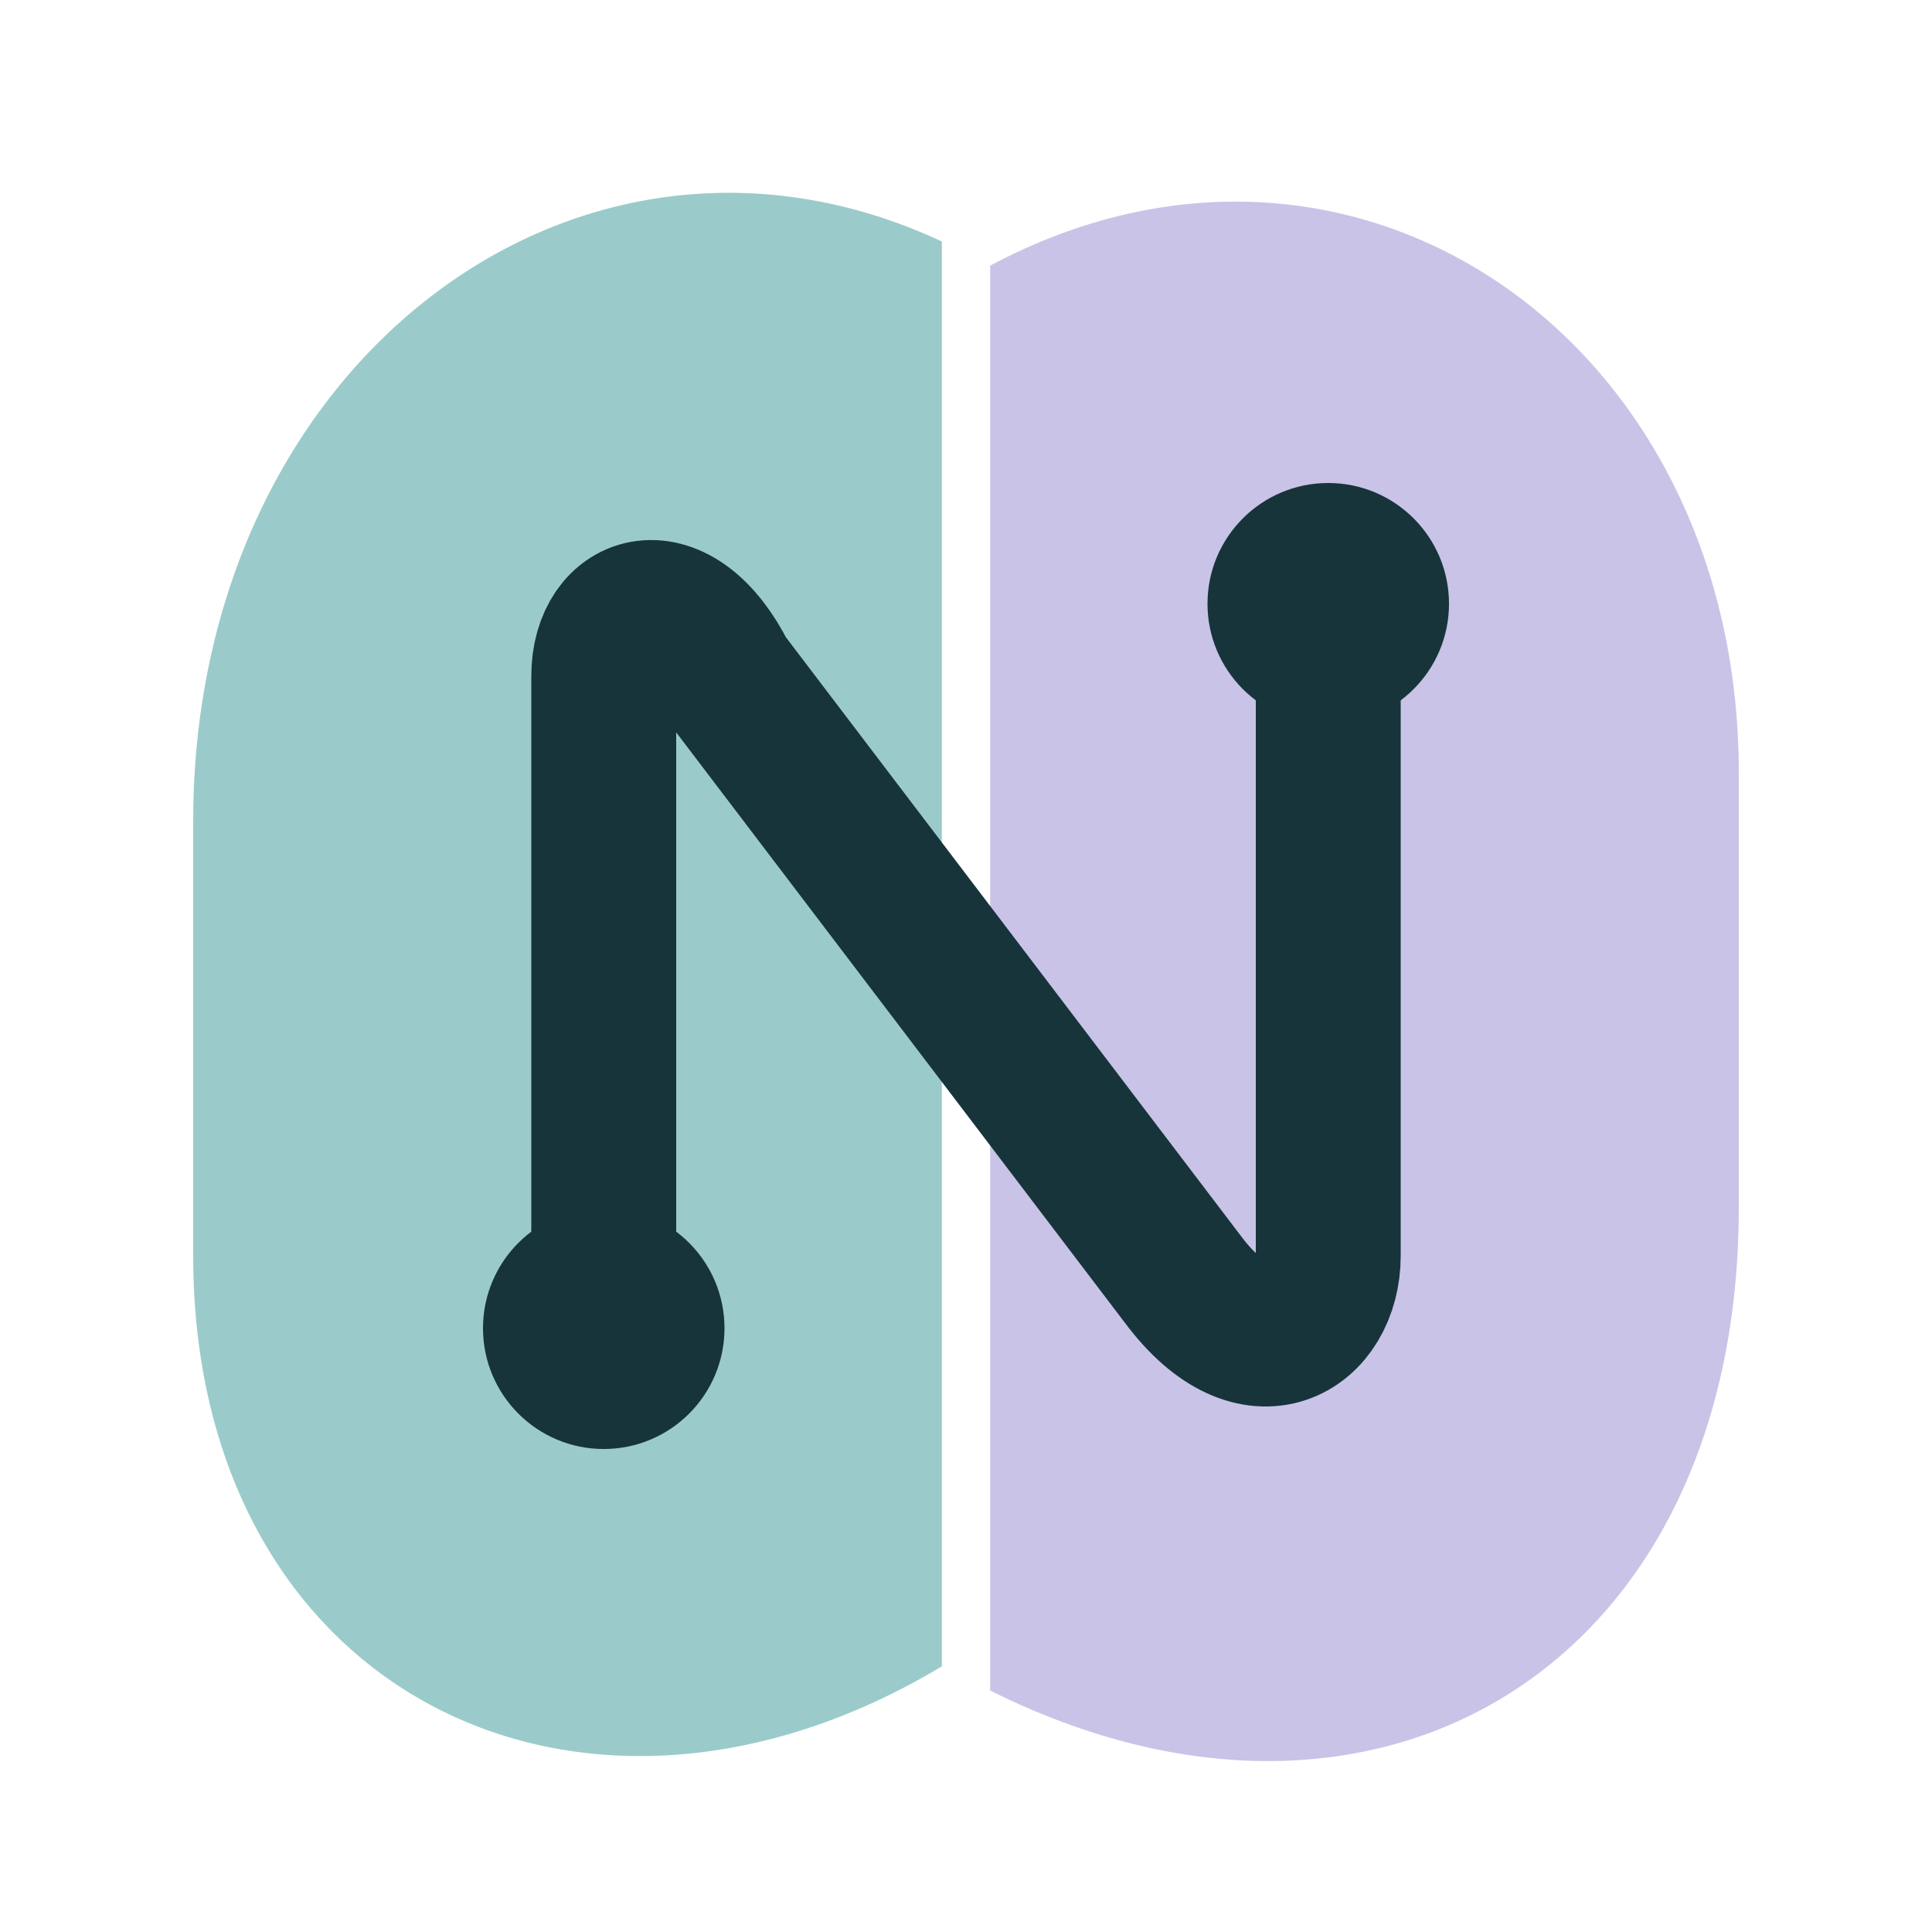
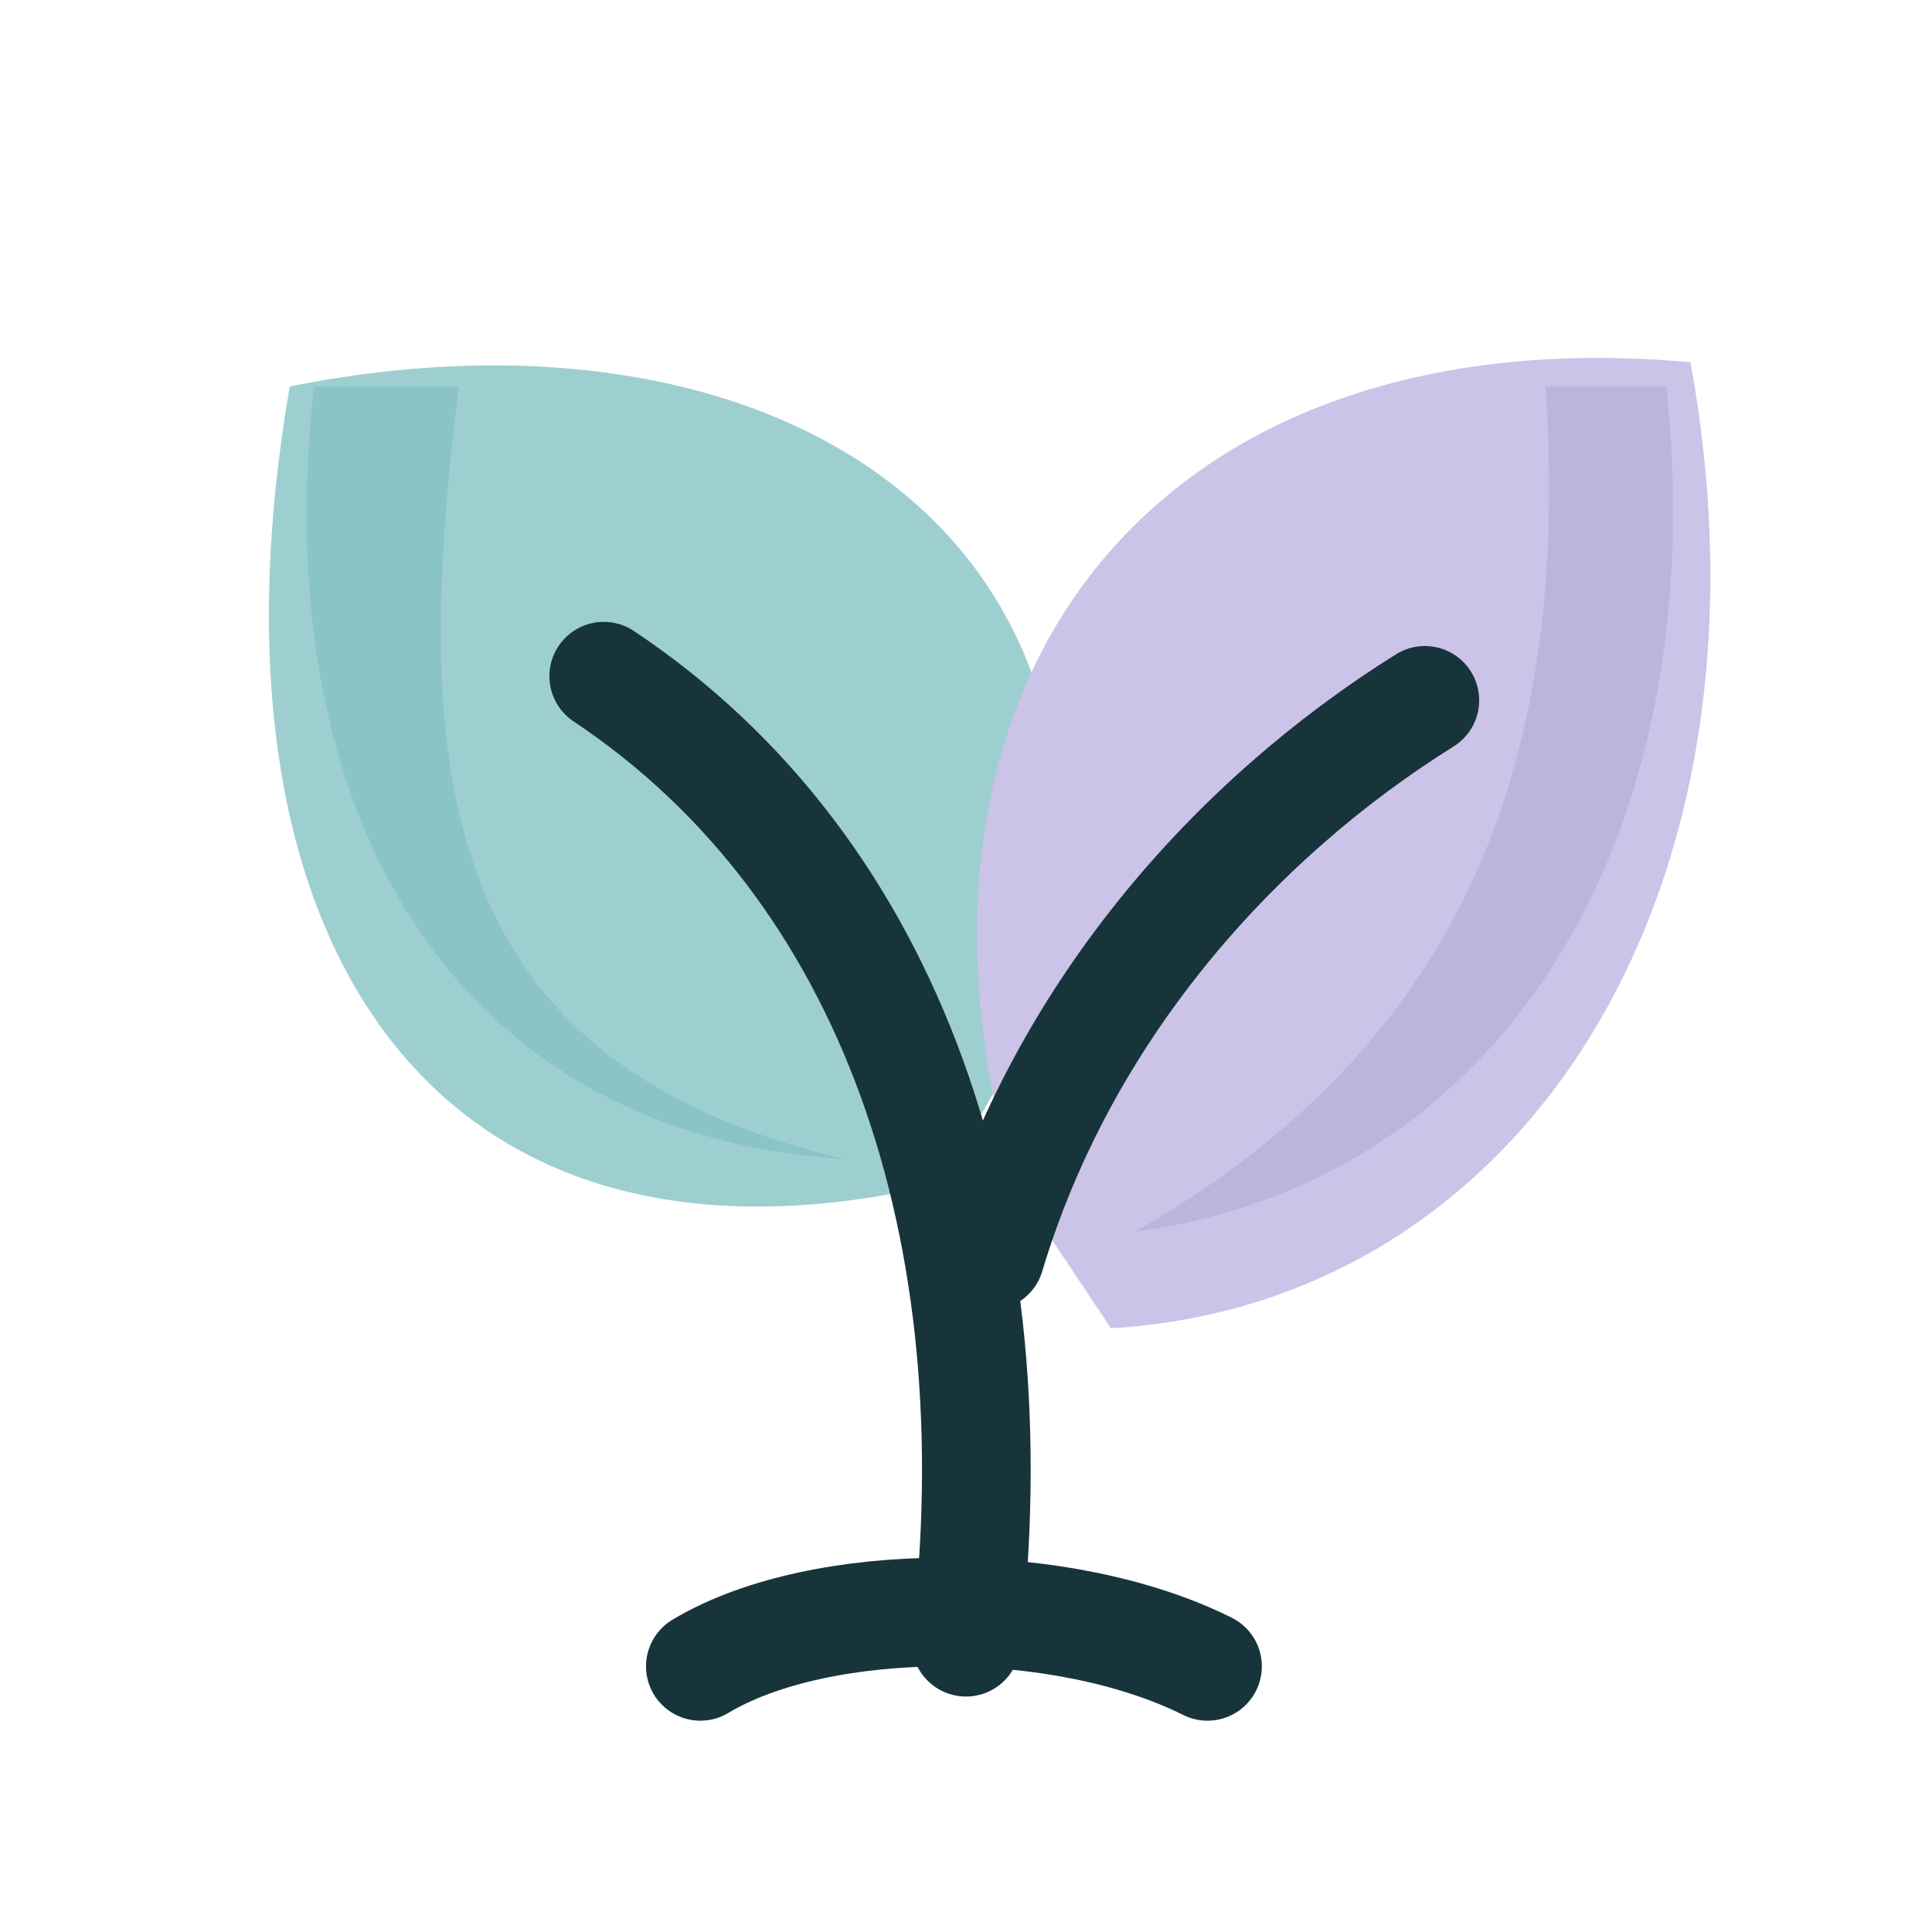
<svg xmlns="http://www.w3.org/2000/svg" viewBox="0 0 80 80" fill="none">
-   <path d="M39 10C24 3 8 15 8 34V52C8 70 24 78 39 69Z" fill="#9acbca" />
-   <path d="M41 11C56 3 72 14 72 32V50C72 69 57 78 41 70Z" fill="#c9c3e7" />
-   <path d="M25 55V28C25 25 28 24 30 28L49 53C52 57 55 55 55 52V25" stroke="#17343b" stroke-width="6" stroke-linecap="round" stroke-linejoin="round" />
-   <circle cx="25" cy="55" r="5" fill="#17343b" />
-   <circle cx="55" cy="25" r="5" fill="#17343b" />
+   <path d="M39 49C18 54 8 39 12 16C32 12 48 22 43 42Z" fill="#9ecfd0" />
+   <path d="M42 49C36 28 48 13 70 15C74 37 63 54 46 55Z" fill="#cbc4e8" />
+   <path d="M13 16C11 34 19 47 35 48C18 44 17 32 19 16Z" fill="#73b7bd" fill-opacity=".45" />
+   <path d="M69 16C71 35 62 49 47 51C61 43 65 31 64 16Z" fill="#aaa0ce" fill-opacity=".45" />
+   <path d="M40 68C42 51 37 36 25 28M41 52C44 42 51 34 59 29" stroke="#17343b" stroke-width="4.5" stroke-linecap="round" stroke-linejoin="round" />
+   <path d="M29 69C34 66 44 66 50 69" stroke="#17343b" stroke-width="4.5" stroke-linecap="round" />
</svg>
